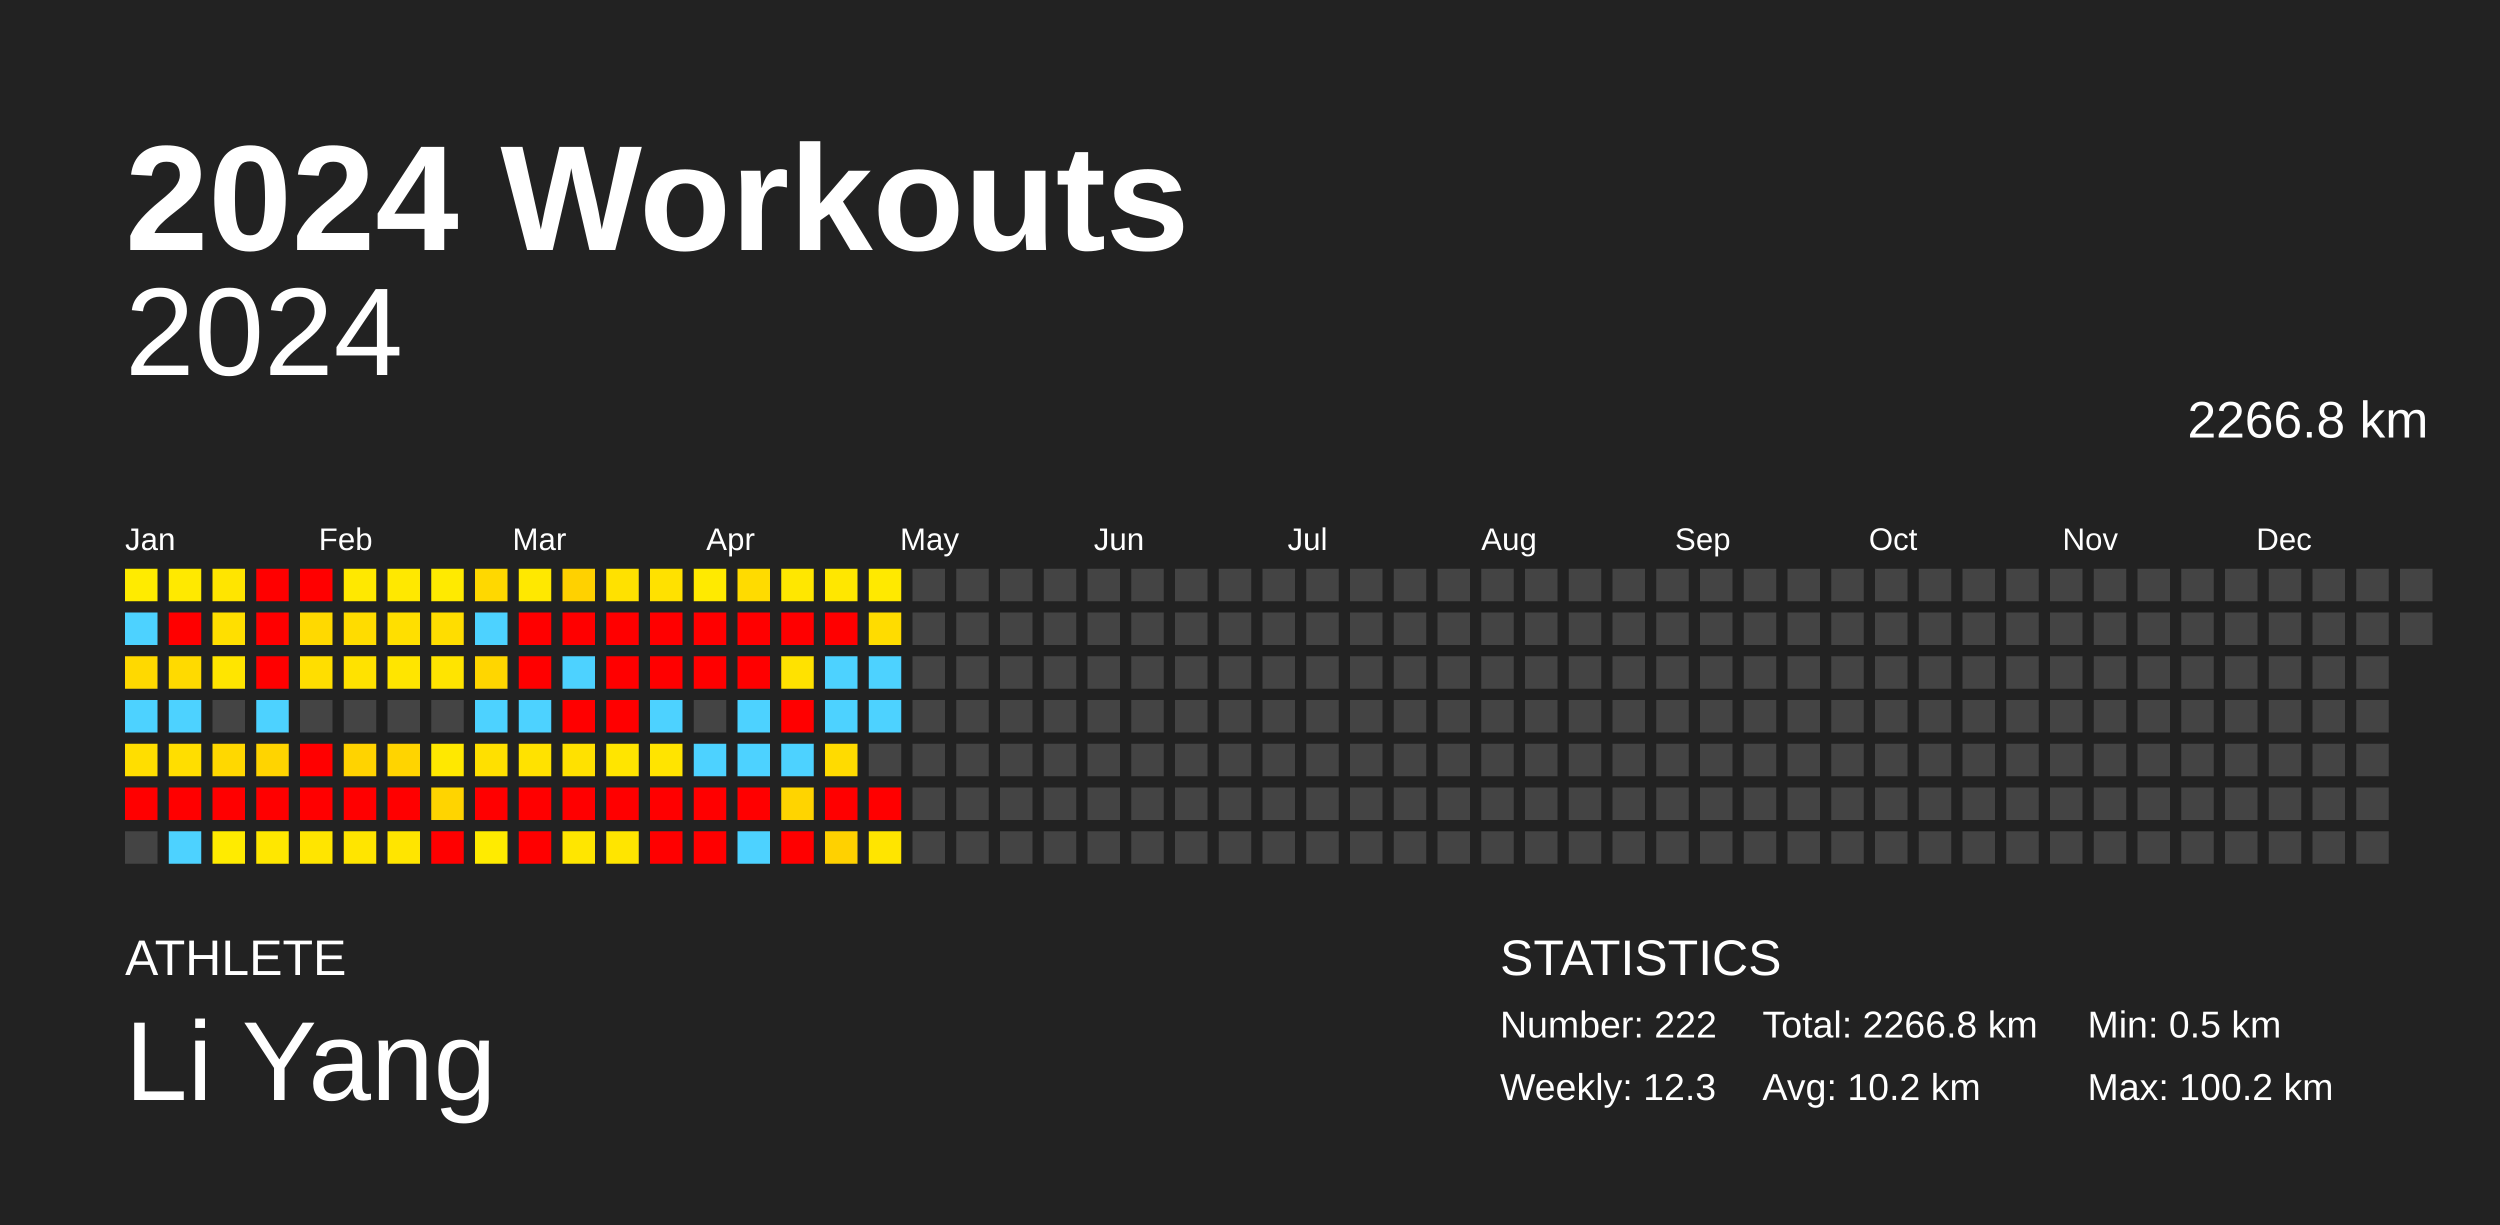
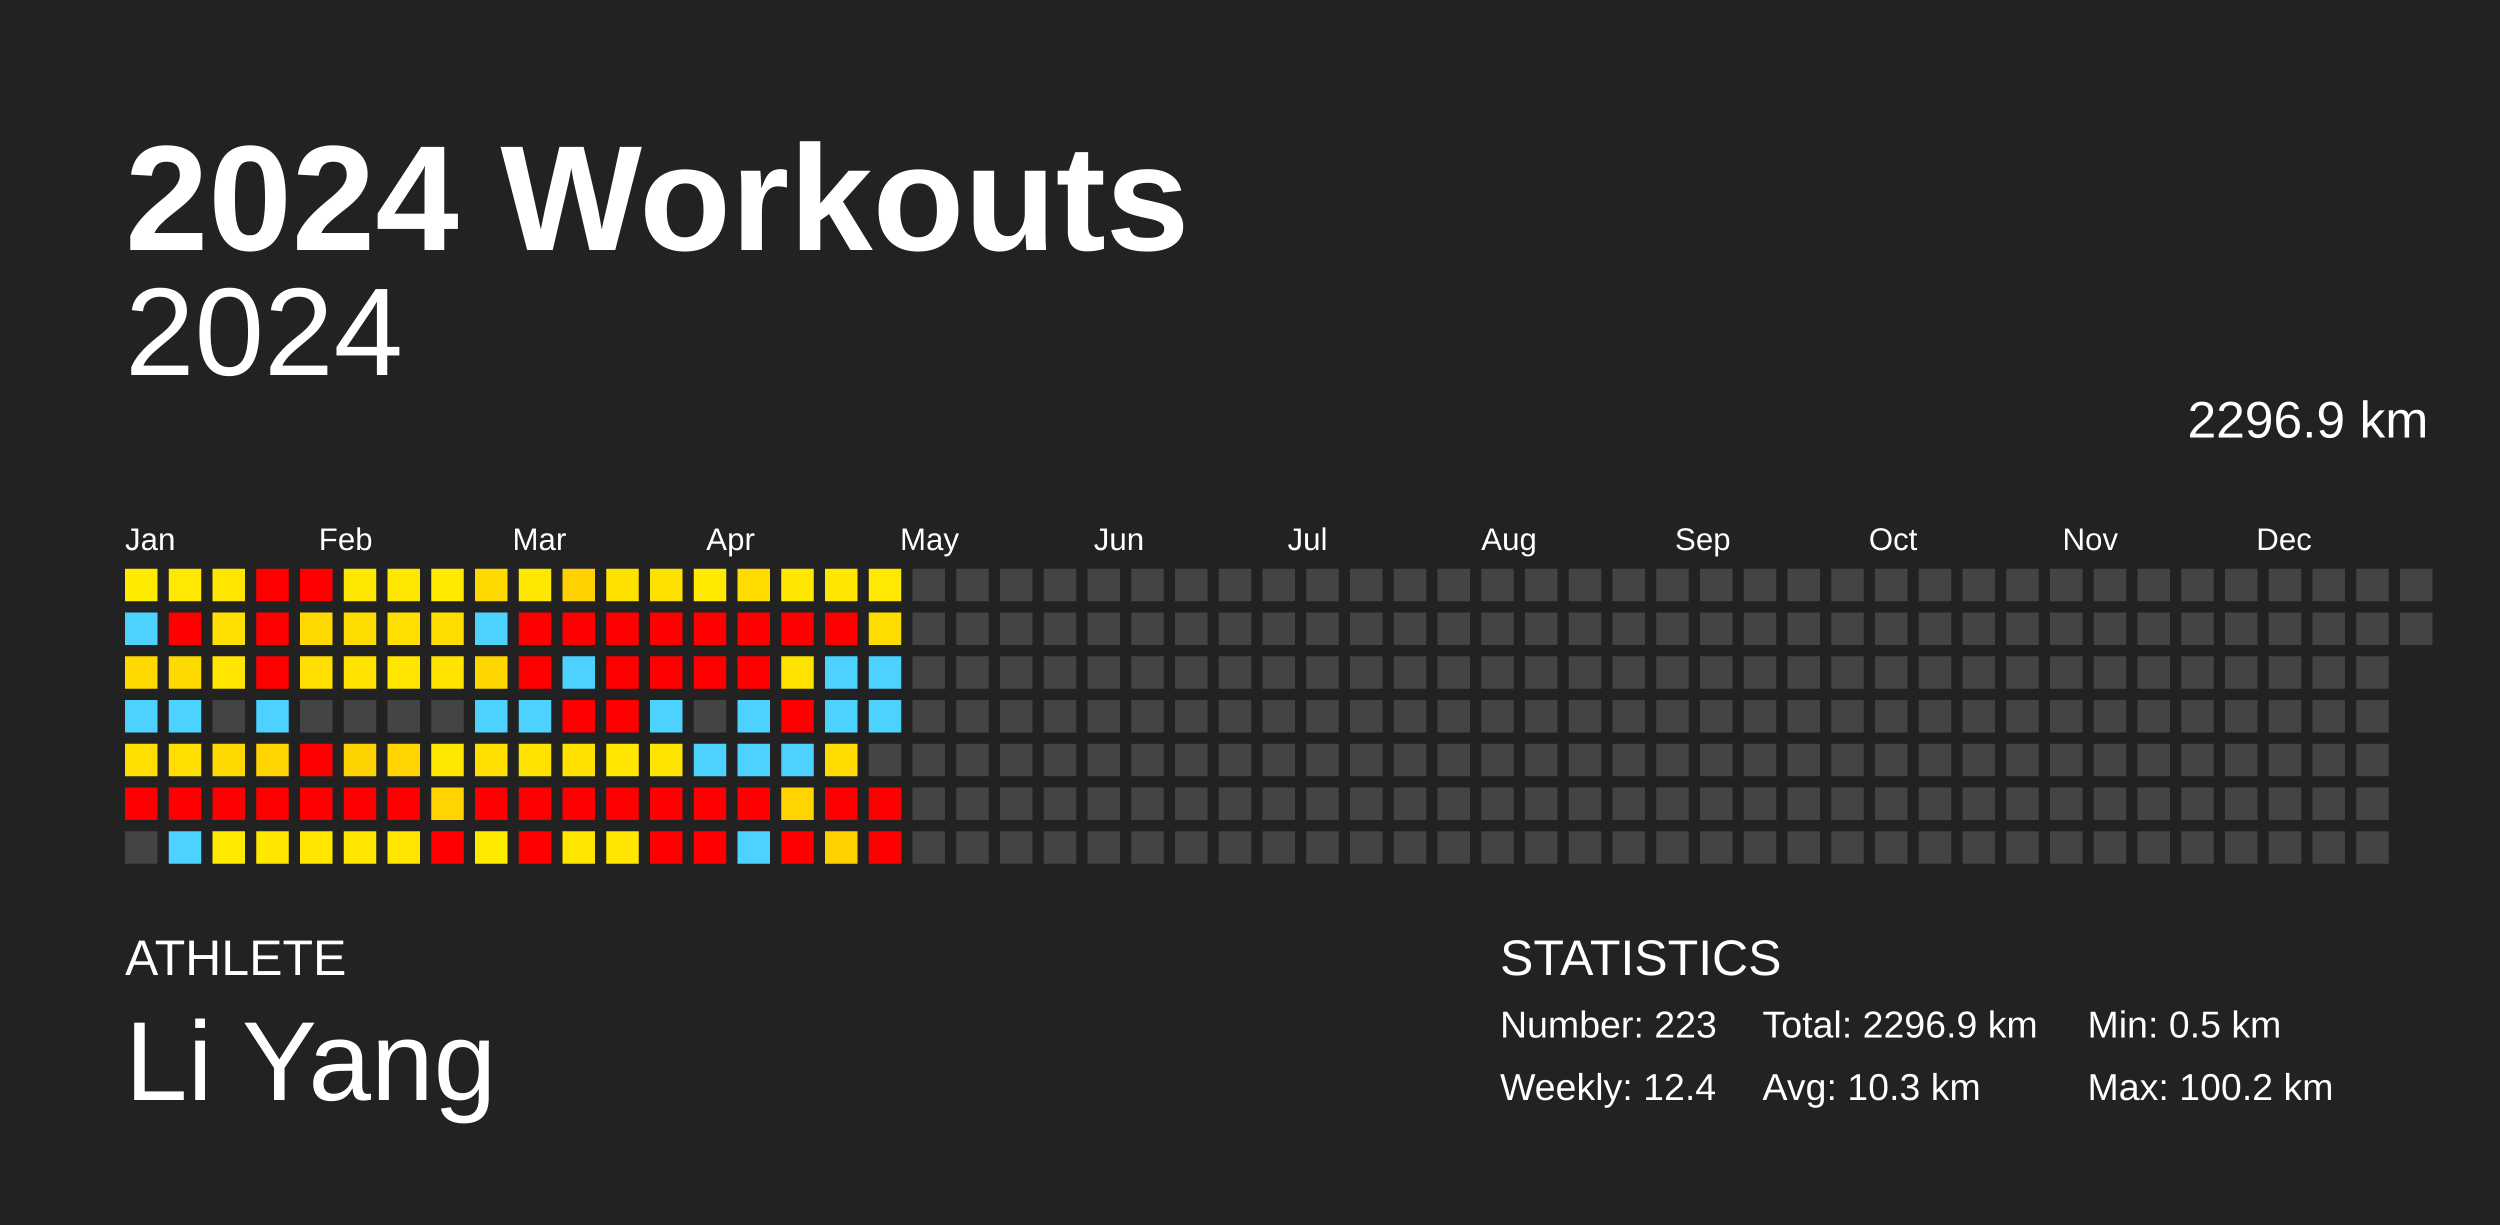
<svg xmlns="http://www.w3.org/2000/svg" baseProfile="full" height="98mm" version="1.1" viewBox="0,0,200,98" width="200mm">
  <defs />
  <rect fill="#222222" height="98" width="200" x="0" y="0" />
  <text fill="#FFFFFF" style="font-size:12px; font-family:Arial; font-weight:bold;" x="10" y="20">2024 Workouts</text>
  <text fill="#FFFFFF" style="font-size:4px; font-family:Arial" x="10" y="78">ATHLETE</text>
  <text fill="#FFFFFF" style="font-size:9px; font-family:Arial" x="10" y="88">Li Yang</text>
  <text fill="#FFFFFF" style="font-size:4px; font-family:Arial" x="120" y="78">STATISTICS</text>
-   <text fill="#FFFFFF" style="font-size:3px; font-family:Arial" x="120" y="83">Number: 222</text>
-   <text fill="#FFFFFF" style="font-size:3px; font-family:Arial" x="120" y="88">Weekly: 12.3</text>
-   <text fill="#FFFFFF" style="font-size:3px; font-family:Arial" x="141" y="83">Total: 2266.8 km</text>
-   <text fill="#FFFFFF" style="font-size:3px; font-family:Arial" x="141" y="88">Avg: 10.2 km</text>
+   <text fill="#FFFFFF" style="font-size:3px; font-family:Arial" x="120" y="83">Number: 223</text>
+   <text fill="#FFFFFF" style="font-size:3px; font-family:Arial" x="120" y="88">Weekly: 12.4</text>
+   <text fill="#FFFFFF" style="font-size:3px; font-family:Arial" x="141" y="83">Total: 2296.9 km</text>
+   <text fill="#FFFFFF" style="font-size:3px; font-family:Arial" x="141" y="88">Avg: 10.3 km</text>
  <text fill="#FFFFFF" style="font-size:3px; font-family:Arial" x="167" y="83">Min: 0.5 km</text>
  <text fill="#FFFFFF" style="font-size:3px; font-family:Arial" x="167" y="88">Max: 100.2 km</text>
  <text alignment-baseline="hanging" fill="#FFFFFF" style="font-size:10.0px; font-family:Arial;" x="10" y="30">2024</text>
-   <text alignment-baseline="hanging" fill="#FFFFFF" style="font-size:4.125px; font-family:Arial;" x="175" y="35">2266.8 km</text>
+   <text alignment-baseline="hanging" fill="#FFFFFF" style="font-size:4.125px; font-family:Arial;" x="175" y="35">2296.9 km</text>
  <text fill="#FFFFFF" style="font-size:2.5px; font-family:Arial" x="10.0" y="44">Jan</text>
  <text fill="#FFFFFF" style="font-size:2.5px; font-family:Arial" x="25.5" y="44">Feb</text>
  <text fill="#FFFFFF" style="font-size:2.5px; font-family:Arial" x="41.0" y="44">Mar</text>
  <text fill="#FFFFFF" style="font-size:2.5px; font-family:Arial" x="56.5" y="44">Apr</text>
  <text fill="#FFFFFF" style="font-size:2.5px; font-family:Arial" x="72.0" y="44">May</text>
  <text fill="#FFFFFF" style="font-size:2.5px; font-family:Arial" x="87.5" y="44">Jun</text>
  <text fill="#FFFFFF" style="font-size:2.5px; font-family:Arial" x="103.0" y="44">Jul</text>
  <text fill="#FFFFFF" style="font-size:2.5px; font-family:Arial" x="118.5" y="44">Aug</text>
  <text fill="#FFFFFF" style="font-size:2.5px; font-family:Arial" x="134.0" y="44">Sep</text>
  <text fill="#FFFFFF" style="font-size:2.5px; font-family:Arial" x="149.5" y="44">Oct</text>
  <text fill="#FFFFFF" style="font-size:2.5px; font-family:Arial" x="165.0" y="44">Nov</text>
  <text fill="#FFFFFF" style="font-size:2.5px; font-family:Arial" x="180.5" y="44">Dec</text>
  <rect fill="#ffeb00" height="2.6" width="2.6" x="10.0" y="45.5" />
  <rect fill="#4dd2ff" height="2.6" width="2.6" x="10.0" y="49.0" />
  <rect fill="#ffd900" height="2.6" width="2.6" x="10.0" y="52.5" />
  <rect fill="#4dd2ff" height="2.6" width="2.6" x="10.0" y="56.0" />
  <rect fill="#ffde00" height="2.6" width="2.6" x="10.0" y="59.5" />
  <rect fill="red" height="2.6" width="2.6" x="10.0" y="63.0" />
  <rect fill="#444444" height="2.6" width="2.6" x="10.0" y="66.5" />
  <rect fill="#ffe900" height="2.6" width="2.6" x="13.5" y="45.5" />
  <rect fill="red" height="2.6" width="2.6" x="13.5" y="49.0" />
  <rect fill="#ffda00" height="2.6" width="2.6" x="13.5" y="52.5" />
  <rect fill="#4dd2ff" height="2.6" width="2.6" x="13.5" y="56.0" />
  <rect fill="#ffde00" height="2.6" width="2.6" x="13.5" y="59.5" />
  <rect fill="red" height="2.6" width="2.6" x="13.5" y="63.0" />
  <rect fill="#4dd2ff" height="2.6" width="2.6" x="13.5" y="66.5" />
  <rect fill="#ffe500" height="2.6" width="2.6" x="17.0" y="45.5" />
  <rect fill="#ffdf00" height="2.6" width="2.6" x="17.0" y="49.0" />
  <rect fill="#ffe500" height="2.6" width="2.6" x="17.0" y="52.5" />
  <rect fill="#444444" height="2.6" width="2.6" x="17.0" y="56.0" />
  <rect fill="#ffd800" height="2.6" width="2.6" x="17.0" y="59.5" />
  <rect fill="red" height="2.6" width="2.6" x="17.0" y="63.0" />
  <rect fill="#ffeb00" height="2.6" width="2.6" x="17.0" y="66.5" />
  <rect fill="red" height="2.6" width="2.6" x="20.5" y="45.5" />
  <rect fill="red" height="2.6" width="2.6" x="20.5" y="49.0" />
  <rect fill="red" height="2.6" width="2.6" x="20.5" y="52.5" />
  <rect fill="#4dd2ff" height="2.6" width="2.6" x="20.5" y="56.0" />
  <rect fill="#ffd400" height="2.6" width="2.6" x="20.5" y="59.5" />
  <rect fill="red" height="2.6" width="2.6" x="20.5" y="63.0" />
  <rect fill="#ffe700" height="2.6" width="2.6" x="20.5" y="66.5" />
  <rect fill="red" height="2.6" width="2.6" x="24.0" y="45.5" />
  <rect fill="#ffd900" height="2.6" width="2.6" x="24.0" y="49.0" />
  <rect fill="#ffde00" height="2.6" width="2.6" x="24.0" y="52.5" />
  <rect fill="#444444" height="2.6" width="2.6" x="24.0" y="56.0" />
  <rect fill="red" height="2.6" width="2.6" x="24.0" y="59.5" />
  <rect fill="red" height="2.6" width="2.6" x="24.0" y="63.0" />
  <rect fill="#ffe500" height="2.6" width="2.6" x="24.0" y="66.5" />
  <rect fill="#ffe800" height="2.6" width="2.6" x="27.5" y="45.5" />
  <rect fill="#ffdc00" height="2.6" width="2.6" x="27.5" y="49.0" />
  <rect fill="#ffe200" height="2.6" width="2.6" x="27.5" y="52.5" />
  <rect fill="#444444" height="2.6" width="2.6" x="27.5" y="56.0" />
  <rect fill="#ffd300" height="2.6" width="2.6" x="27.5" y="59.5" />
  <rect fill="red" height="2.6" width="2.6" x="27.5" y="63.0" />
  <rect fill="#ffe500" height="2.6" width="2.6" x="27.5" y="66.5" />
  <rect fill="#ffe800" height="2.6" width="2.6" x="31.0" y="45.5" />
  <rect fill="#ffdf00" height="2.6" width="2.6" x="31.0" y="49.0" />
  <rect fill="#ffe500" height="2.6" width="2.6" x="31.0" y="52.5" />
  <rect fill="#444444" height="2.6" width="2.6" x="31.0" y="56.0" />
  <rect fill="#ffd400" height="2.6" width="2.6" x="31.0" y="59.5" />
  <rect fill="red" height="2.6" width="2.6" x="31.0" y="63.0" />
  <rect fill="#ffe500" height="2.6" width="2.6" x="31.0" y="66.5" />
  <rect fill="#ffea00" height="2.6" width="2.6" x="34.5" y="45.5" />
  <rect fill="#ffdd00" height="2.6" width="2.6" x="34.5" y="49.0" />
  <rect fill="#ffe400" height="2.6" width="2.6" x="34.5" y="52.5" />
  <rect fill="#444444" height="2.6" width="2.6" x="34.5" y="56.0" />
  <rect fill="#ffe800" height="2.6" width="2.6" x="34.5" y="59.5" />
  <rect fill="#ffd400" height="2.6" width="2.6" x="34.5" y="63.0" />
  <rect fill="red" height="2.6" width="2.6" x="34.5" y="66.5" />
  <rect fill="#ffd800" height="2.6" width="2.6" x="38.0" y="45.5" />
  <rect fill="#4dd2ff" height="2.6" width="2.6" x="38.0" y="49.0" />
  <rect fill="#ffd600" height="2.6" width="2.6" x="38.0" y="52.5" />
  <rect fill="#4dd2ff" height="2.6" width="2.6" x="38.0" y="56.0" />
  <rect fill="#ffe000" height="2.6" width="2.6" x="38.0" y="59.5" />
  <rect fill="red" height="2.6" width="2.6" x="38.0" y="63.0" />
  <rect fill="#ffeb00" height="2.6" width="2.6" x="38.0" y="66.5" />
  <rect fill="#ffe800" height="2.6" width="2.6" x="41.5" y="45.5" />
  <rect fill="red" height="2.6" width="2.6" x="41.5" y="49.0" />
  <rect fill="red" height="2.6" width="2.6" x="41.5" y="52.5" />
  <rect fill="#4dd2ff" height="2.6" width="2.6" x="41.5" y="56.0" />
  <rect fill="#ffe200" height="2.6" width="2.6" x="41.5" y="59.5" />
  <rect fill="red" height="2.6" width="2.6" x="41.5" y="63.0" />
  <rect fill="red" height="2.6" width="2.6" x="41.5" y="66.5" />
  <rect fill="#ffd100" height="2.6" width="2.6" x="45.0" y="45.5" />
  <rect fill="red" height="2.6" width="2.6" x="45.0" y="49.0" />
  <rect fill="#4dd2ff" height="2.6" width="2.6" x="45.0" y="52.5" />
  <rect fill="red" height="2.6" width="2.6" x="45.0" y="56.0" />
  <rect fill="#ffe100" height="2.6" width="2.6" x="45.0" y="59.5" />
  <rect fill="red" height="2.6" width="2.6" x="45.0" y="63.0" />
  <rect fill="#ffe600" height="2.6" width="2.6" x="45.0" y="66.5" />
  <rect fill="#ffe100" height="2.6" width="2.6" x="48.5" y="45.5" />
  <rect fill="red" height="2.6" width="2.6" x="48.5" y="49.0" />
  <rect fill="red" height="2.6" width="2.6" x="48.5" y="52.5" />
  <rect fill="red" height="2.6" width="2.6" x="48.5" y="56.0" />
  <rect fill="#ffe500" height="2.6" width="2.6" x="48.5" y="59.5" />
  <rect fill="red" height="2.6" width="2.6" x="48.5" y="63.0" />
  <rect fill="#ffe500" height="2.6" width="2.6" x="48.5" y="66.5" />
  <rect fill="#ffe100" height="2.6" width="2.6" x="52.0" y="45.5" />
  <rect fill="red" height="2.6" width="2.6" x="52.0" y="49.0" />
  <rect fill="red" height="2.6" width="2.6" x="52.0" y="52.5" />
  <rect fill="#4dd2ff" height="2.6" width="2.6" x="52.0" y="56.0" />
  <rect fill="#ffe400" height="2.6" width="2.6" x="52.0" y="59.5" />
  <rect fill="red" height="2.6" width="2.6" x="52.0" y="63.0" />
  <rect fill="red" height="2.6" width="2.6" x="52.0" y="66.5" />
  <rect fill="#ffea00" height="2.6" width="2.6" x="55.5" y="45.5" />
  <rect fill="red" height="2.6" width="2.6" x="55.5" y="49.0" />
  <rect fill="red" height="2.6" width="2.6" x="55.5" y="52.5" />
  <rect fill="#444444" height="2.6" width="2.6" x="55.5" y="56.0" />
  <rect fill="#4dd2ff" height="2.6" width="2.6" x="55.5" y="59.5" />
  <rect fill="red" height="2.6" width="2.6" x="55.5" y="63.0" />
  <rect fill="red" height="2.6" width="2.6" x="55.5" y="66.5" />
  <rect fill="#ffdb00" height="2.6" width="2.6" x="59.0" y="45.5" />
  <rect fill="red" height="2.6" width="2.6" x="59.0" y="49.0" />
  <rect fill="red" height="2.6" width="2.6" x="59.0" y="52.5" />
  <rect fill="#4dd2ff" height="2.6" width="2.6" x="59.0" y="56.0" />
  <rect fill="#4dd2ff" height="2.6" width="2.6" x="59.0" y="59.5" />
  <rect fill="red" height="2.6" width="2.6" x="59.0" y="63.0" />
  <rect fill="#4dd2ff" height="2.6" width="2.6" x="59.0" y="66.5" />
  <rect fill="#ffe700" height="2.6" width="2.6" x="62.5" y="45.5" />
  <rect fill="red" height="2.6" width="2.6" x="62.5" y="49.0" />
  <rect fill="#ffe200" height="2.6" width="2.6" x="62.5" y="52.5" />
  <rect fill="red" height="2.6" width="2.6" x="62.5" y="56.0" />
  <rect fill="#4dd2ff" height="2.6" width="2.6" x="62.5" y="59.5" />
  <rect fill="#ffd400" height="2.6" width="2.6" x="62.5" y="63.0" />
  <rect fill="red" height="2.6" width="2.6" x="62.5" y="66.5" />
  <rect fill="#ffe700" height="2.6" width="2.6" x="66.0" y="45.5" />
  <rect fill="red" height="2.6" width="2.6" x="66.0" y="49.0" />
  <rect fill="#4dd2ff" height="2.6" width="2.6" x="66.0" y="52.5" />
  <rect fill="#4dd2ff" height="2.6" width="2.6" x="66.0" y="56.0" />
  <rect fill="#ffdb00" height="2.6" width="2.6" x="66.0" y="59.5" />
  <rect fill="red" height="2.6" width="2.6" x="66.0" y="63.0" />
  <rect fill="#ffd100" height="2.6" width="2.6" x="66.0" y="66.5" />
  <rect fill="#ffe900" height="2.6" width="2.6" x="69.5" y="45.5" />
  <rect fill="#ffdc00" height="2.6" width="2.6" x="69.5" y="49.0" />
  <rect fill="#4dd2ff" height="2.6" width="2.6" x="69.5" y="52.5" />
  <rect fill="#4dd2ff" height="2.6" width="2.6" x="69.5" y="56.0" />
  <rect fill="#444444" height="2.6" width="2.6" x="69.5" y="59.5" />
  <rect fill="red" height="2.6" width="2.6" x="69.5" y="63.0" />
-   <rect fill="#ffe500" height="2.6" width="2.6" x="69.5" y="66.5" />
+   <rect fill="red" height="2.6" width="2.6" x="69.5" y="66.5" />
  <rect fill="#444444" height="2.6" width="2.6" x="73.0" y="45.5" />
  <rect fill="#444444" height="2.6" width="2.6" x="73.0" y="49.0" />
  <rect fill="#444444" height="2.6" width="2.6" x="73.0" y="52.5" />
  <rect fill="#444444" height="2.6" width="2.6" x="73.0" y="56.0" />
  <rect fill="#444444" height="2.6" width="2.6" x="73.0" y="59.5" />
  <rect fill="#444444" height="2.6" width="2.6" x="73.0" y="63.0" />
  <rect fill="#444444" height="2.6" width="2.6" x="73.0" y="66.5" />
  <rect fill="#444444" height="2.6" width="2.6" x="76.5" y="45.5" />
  <rect fill="#444444" height="2.6" width="2.6" x="76.5" y="49.0" />
  <rect fill="#444444" height="2.6" width="2.6" x="76.5" y="52.5" />
  <rect fill="#444444" height="2.6" width="2.6" x="76.5" y="56.0" />
  <rect fill="#444444" height="2.6" width="2.6" x="76.5" y="59.5" />
  <rect fill="#444444" height="2.6" width="2.6" x="76.5" y="63.0" />
  <rect fill="#444444" height="2.6" width="2.6" x="76.5" y="66.5" />
  <rect fill="#444444" height="2.6" width="2.6" x="80.0" y="45.5" />
  <rect fill="#444444" height="2.6" width="2.6" x="80.0" y="49.0" />
  <rect fill="#444444" height="2.6" width="2.6" x="80.0" y="52.5" />
  <rect fill="#444444" height="2.6" width="2.6" x="80.0" y="56.0" />
  <rect fill="#444444" height="2.6" width="2.6" x="80.0" y="59.5" />
  <rect fill="#444444" height="2.6" width="2.6" x="80.0" y="63.0" />
  <rect fill="#444444" height="2.6" width="2.6" x="80.0" y="66.5" />
  <rect fill="#444444" height="2.6" width="2.6" x="83.5" y="45.5" />
  <rect fill="#444444" height="2.6" width="2.6" x="83.5" y="49.0" />
  <rect fill="#444444" height="2.6" width="2.6" x="83.5" y="52.5" />
  <rect fill="#444444" height="2.6" width="2.6" x="83.5" y="56.0" />
  <rect fill="#444444" height="2.6" width="2.6" x="83.5" y="59.5" />
  <rect fill="#444444" height="2.6" width="2.6" x="83.5" y="63.0" />
  <rect fill="#444444" height="2.6" width="2.6" x="83.5" y="66.5" />
  <rect fill="#444444" height="2.6" width="2.6" x="87.0" y="45.5" />
  <rect fill="#444444" height="2.6" width="2.6" x="87.0" y="49.0" />
  <rect fill="#444444" height="2.6" width="2.6" x="87.0" y="52.5" />
  <rect fill="#444444" height="2.6" width="2.6" x="87.0" y="56.0" />
  <rect fill="#444444" height="2.6" width="2.6" x="87.0" y="59.5" />
  <rect fill="#444444" height="2.6" width="2.6" x="87.0" y="63.0" />
  <rect fill="#444444" height="2.6" width="2.6" x="87.0" y="66.5" />
  <rect fill="#444444" height="2.6" width="2.6" x="90.5" y="45.5" />
  <rect fill="#444444" height="2.6" width="2.6" x="90.5" y="49.0" />
  <rect fill="#444444" height="2.6" width="2.6" x="90.5" y="52.5" />
  <rect fill="#444444" height="2.6" width="2.6" x="90.5" y="56.0" />
  <rect fill="#444444" height="2.6" width="2.6" x="90.5" y="59.5" />
  <rect fill="#444444" height="2.6" width="2.6" x="90.5" y="63.0" />
  <rect fill="#444444" height="2.6" width="2.6" x="90.5" y="66.5" />
  <rect fill="#444444" height="2.6" width="2.6" x="94.0" y="45.5" />
  <rect fill="#444444" height="2.6" width="2.6" x="94.0" y="49.0" />
  <rect fill="#444444" height="2.6" width="2.6" x="94.0" y="52.5" />
  <rect fill="#444444" height="2.6" width="2.6" x="94.0" y="56.0" />
  <rect fill="#444444" height="2.6" width="2.6" x="94.0" y="59.5" />
  <rect fill="#444444" height="2.6" width="2.6" x="94.0" y="63.0" />
  <rect fill="#444444" height="2.6" width="2.6" x="94.0" y="66.5" />
  <rect fill="#444444" height="2.6" width="2.6" x="97.5" y="45.5" />
  <rect fill="#444444" height="2.6" width="2.6" x="97.5" y="49.0" />
  <rect fill="#444444" height="2.6" width="2.6" x="97.5" y="52.5" />
  <rect fill="#444444" height="2.6" width="2.6" x="97.5" y="56.0" />
  <rect fill="#444444" height="2.6" width="2.6" x="97.5" y="59.5" />
  <rect fill="#444444" height="2.6" width="2.6" x="97.5" y="63.0" />
  <rect fill="#444444" height="2.6" width="2.6" x="97.5" y="66.5" />
  <rect fill="#444444" height="2.6" width="2.6" x="101.0" y="45.5" />
  <rect fill="#444444" height="2.6" width="2.6" x="101.0" y="49.0" />
  <rect fill="#444444" height="2.6" width="2.6" x="101.0" y="52.5" />
  <rect fill="#444444" height="2.6" width="2.6" x="101.0" y="56.0" />
  <rect fill="#444444" height="2.6" width="2.6" x="101.0" y="59.5" />
  <rect fill="#444444" height="2.6" width="2.6" x="101.0" y="63.0" />
  <rect fill="#444444" height="2.6" width="2.6" x="101.0" y="66.5" />
  <rect fill="#444444" height="2.6" width="2.6" x="104.5" y="45.5" />
  <rect fill="#444444" height="2.6" width="2.6" x="104.5" y="49.0" />
  <rect fill="#444444" height="2.6" width="2.6" x="104.5" y="52.5" />
  <rect fill="#444444" height="2.6" width="2.6" x="104.5" y="56.0" />
  <rect fill="#444444" height="2.6" width="2.6" x="104.5" y="59.5" />
  <rect fill="#444444" height="2.6" width="2.6" x="104.5" y="63.0" />
  <rect fill="#444444" height="2.6" width="2.6" x="104.5" y="66.5" />
  <rect fill="#444444" height="2.6" width="2.6" x="108.0" y="45.5" />
  <rect fill="#444444" height="2.6" width="2.6" x="108.0" y="49.0" />
  <rect fill="#444444" height="2.6" width="2.6" x="108.0" y="52.5" />
  <rect fill="#444444" height="2.6" width="2.6" x="108.0" y="56.0" />
  <rect fill="#444444" height="2.6" width="2.6" x="108.0" y="59.5" />
  <rect fill="#444444" height="2.6" width="2.6" x="108.0" y="63.0" />
  <rect fill="#444444" height="2.6" width="2.6" x="108.0" y="66.5" />
  <rect fill="#444444" height="2.6" width="2.6" x="111.5" y="45.5" />
  <rect fill="#444444" height="2.6" width="2.6" x="111.5" y="49.0" />
  <rect fill="#444444" height="2.6" width="2.6" x="111.5" y="52.5" />
  <rect fill="#444444" height="2.6" width="2.6" x="111.5" y="56.0" />
  <rect fill="#444444" height="2.6" width="2.6" x="111.5" y="59.5" />
  <rect fill="#444444" height="2.6" width="2.6" x="111.5" y="63.0" />
  <rect fill="#444444" height="2.6" width="2.6" x="111.5" y="66.5" />
  <rect fill="#444444" height="2.6" width="2.6" x="115.0" y="45.5" />
  <rect fill="#444444" height="2.6" width="2.6" x="115.0" y="49.0" />
  <rect fill="#444444" height="2.6" width="2.6" x="115.0" y="52.5" />
  <rect fill="#444444" height="2.6" width="2.6" x="115.0" y="56.0" />
  <rect fill="#444444" height="2.6" width="2.6" x="115.0" y="59.5" />
  <rect fill="#444444" height="2.6" width="2.6" x="115.0" y="63.0" />
  <rect fill="#444444" height="2.6" width="2.6" x="115.0" y="66.5" />
  <rect fill="#444444" height="2.6" width="2.6" x="118.5" y="45.5" />
  <rect fill="#444444" height="2.6" width="2.6" x="118.5" y="49.0" />
  <rect fill="#444444" height="2.6" width="2.6" x="118.5" y="52.5" />
  <rect fill="#444444" height="2.6" width="2.6" x="118.5" y="56.0" />
  <rect fill="#444444" height="2.6" width="2.6" x="118.5" y="59.5" />
  <rect fill="#444444" height="2.6" width="2.6" x="118.5" y="63.0" />
  <rect fill="#444444" height="2.6" width="2.6" x="118.5" y="66.5" />
  <rect fill="#444444" height="2.6" width="2.6" x="122.0" y="45.5" />
  <rect fill="#444444" height="2.6" width="2.6" x="122.0" y="49.0" />
  <rect fill="#444444" height="2.6" width="2.6" x="122.0" y="52.5" />
  <rect fill="#444444" height="2.6" width="2.6" x="122.0" y="56.0" />
  <rect fill="#444444" height="2.6" width="2.6" x="122.0" y="59.5" />
  <rect fill="#444444" height="2.6" width="2.6" x="122.0" y="63.0" />
  <rect fill="#444444" height="2.6" width="2.6" x="122.0" y="66.5" />
  <rect fill="#444444" height="2.6" width="2.6" x="125.5" y="45.5" />
  <rect fill="#444444" height="2.6" width="2.6" x="125.5" y="49.0" />
  <rect fill="#444444" height="2.6" width="2.6" x="125.5" y="52.5" />
  <rect fill="#444444" height="2.6" width="2.6" x="125.5" y="56.0" />
  <rect fill="#444444" height="2.6" width="2.6" x="125.5" y="59.5" />
  <rect fill="#444444" height="2.6" width="2.6" x="125.5" y="63.0" />
  <rect fill="#444444" height="2.6" width="2.6" x="125.5" y="66.5" />
  <rect fill="#444444" height="2.6" width="2.6" x="129.0" y="45.5" />
  <rect fill="#444444" height="2.6" width="2.6" x="129.0" y="49.0" />
  <rect fill="#444444" height="2.6" width="2.6" x="129.0" y="52.5" />
  <rect fill="#444444" height="2.6" width="2.6" x="129.0" y="56.0" />
  <rect fill="#444444" height="2.6" width="2.6" x="129.0" y="59.5" />
  <rect fill="#444444" height="2.6" width="2.6" x="129.0" y="63.0" />
  <rect fill="#444444" height="2.6" width="2.6" x="129.0" y="66.5" />
  <rect fill="#444444" height="2.6" width="2.6" x="132.5" y="45.5" />
  <rect fill="#444444" height="2.6" width="2.6" x="132.5" y="49.0" />
  <rect fill="#444444" height="2.6" width="2.6" x="132.5" y="52.5" />
  <rect fill="#444444" height="2.6" width="2.6" x="132.5" y="56.0" />
  <rect fill="#444444" height="2.6" width="2.6" x="132.5" y="59.5" />
  <rect fill="#444444" height="2.6" width="2.6" x="132.5" y="63.0" />
  <rect fill="#444444" height="2.6" width="2.6" x="132.5" y="66.5" />
  <rect fill="#444444" height="2.6" width="2.6" x="136.0" y="45.5" />
  <rect fill="#444444" height="2.6" width="2.6" x="136.0" y="49.0" />
  <rect fill="#444444" height="2.6" width="2.6" x="136.0" y="52.5" />
  <rect fill="#444444" height="2.6" width="2.6" x="136.0" y="56.0" />
  <rect fill="#444444" height="2.6" width="2.6" x="136.0" y="59.5" />
  <rect fill="#444444" height="2.6" width="2.6" x="136.0" y="63.0" />
  <rect fill="#444444" height="2.6" width="2.6" x="136.0" y="66.5" />
  <rect fill="#444444" height="2.6" width="2.6" x="139.5" y="45.5" />
  <rect fill="#444444" height="2.6" width="2.6" x="139.5" y="49.0" />
  <rect fill="#444444" height="2.6" width="2.6" x="139.5" y="52.5" />
  <rect fill="#444444" height="2.6" width="2.6" x="139.5" y="56.0" />
  <rect fill="#444444" height="2.6" width="2.6" x="139.5" y="59.5" />
  <rect fill="#444444" height="2.6" width="2.6" x="139.5" y="63.0" />
  <rect fill="#444444" height="2.6" width="2.6" x="139.5" y="66.5" />
  <rect fill="#444444" height="2.6" width="2.6" x="143.0" y="45.5" />
  <rect fill="#444444" height="2.6" width="2.6" x="143.0" y="49.0" />
  <rect fill="#444444" height="2.6" width="2.6" x="143.0" y="52.5" />
  <rect fill="#444444" height="2.6" width="2.6" x="143.0" y="56.0" />
  <rect fill="#444444" height="2.6" width="2.6" x="143.0" y="59.5" />
  <rect fill="#444444" height="2.6" width="2.6" x="143.0" y="63.0" />
  <rect fill="#444444" height="2.6" width="2.6" x="143.0" y="66.5" />
  <rect fill="#444444" height="2.6" width="2.6" x="146.5" y="45.5" />
  <rect fill="#444444" height="2.6" width="2.6" x="146.5" y="49.0" />
  <rect fill="#444444" height="2.6" width="2.6" x="146.5" y="52.5" />
  <rect fill="#444444" height="2.6" width="2.6" x="146.5" y="56.0" />
  <rect fill="#444444" height="2.6" width="2.6" x="146.5" y="59.5" />
  <rect fill="#444444" height="2.6" width="2.6" x="146.5" y="63.0" />
  <rect fill="#444444" height="2.6" width="2.6" x="146.5" y="66.5" />
  <rect fill="#444444" height="2.6" width="2.6" x="150.0" y="45.5" />
  <rect fill="#444444" height="2.6" width="2.6" x="150.0" y="49.0" />
  <rect fill="#444444" height="2.6" width="2.6" x="150.0" y="52.5" />
  <rect fill="#444444" height="2.6" width="2.6" x="150.0" y="56.0" />
  <rect fill="#444444" height="2.6" width="2.6" x="150.0" y="59.5" />
  <rect fill="#444444" height="2.6" width="2.6" x="150.0" y="63.0" />
  <rect fill="#444444" height="2.6" width="2.6" x="150.0" y="66.5" />
  <rect fill="#444444" height="2.6" width="2.6" x="153.5" y="45.5" />
  <rect fill="#444444" height="2.6" width="2.6" x="153.5" y="49.0" />
  <rect fill="#444444" height="2.6" width="2.6" x="153.5" y="52.5" />
  <rect fill="#444444" height="2.6" width="2.6" x="153.5" y="56.0" />
  <rect fill="#444444" height="2.6" width="2.6" x="153.5" y="59.5" />
  <rect fill="#444444" height="2.6" width="2.6" x="153.5" y="63.0" />
  <rect fill="#444444" height="2.6" width="2.6" x="153.5" y="66.5" />
  <rect fill="#444444" height="2.6" width="2.6" x="157.0" y="45.5" />
  <rect fill="#444444" height="2.6" width="2.6" x="157.0" y="49.0" />
  <rect fill="#444444" height="2.6" width="2.6" x="157.0" y="52.5" />
  <rect fill="#444444" height="2.6" width="2.6" x="157.0" y="56.0" />
  <rect fill="#444444" height="2.6" width="2.6" x="157.0" y="59.5" />
  <rect fill="#444444" height="2.6" width="2.6" x="157.0" y="63.0" />
  <rect fill="#444444" height="2.6" width="2.6" x="157.0" y="66.5" />
  <rect fill="#444444" height="2.6" width="2.6" x="160.5" y="45.5" />
  <rect fill="#444444" height="2.6" width="2.6" x="160.5" y="49.0" />
  <rect fill="#444444" height="2.6" width="2.6" x="160.5" y="52.5" />
  <rect fill="#444444" height="2.6" width="2.6" x="160.5" y="56.0" />
  <rect fill="#444444" height="2.6" width="2.6" x="160.5" y="59.5" />
  <rect fill="#444444" height="2.6" width="2.6" x="160.5" y="63.0" />
  <rect fill="#444444" height="2.6" width="2.6" x="160.5" y="66.5" />
  <rect fill="#444444" height="2.6" width="2.6" x="164.0" y="45.5" />
  <rect fill="#444444" height="2.6" width="2.6" x="164.0" y="49.0" />
  <rect fill="#444444" height="2.6" width="2.6" x="164.0" y="52.5" />
  <rect fill="#444444" height="2.6" width="2.6" x="164.0" y="56.0" />
  <rect fill="#444444" height="2.6" width="2.6" x="164.0" y="59.5" />
  <rect fill="#444444" height="2.6" width="2.6" x="164.0" y="63.0" />
  <rect fill="#444444" height="2.6" width="2.6" x="164.0" y="66.5" />
  <rect fill="#444444" height="2.6" width="2.6" x="167.5" y="45.5" />
  <rect fill="#444444" height="2.6" width="2.6" x="167.5" y="49.0" />
  <rect fill="#444444" height="2.6" width="2.6" x="167.5" y="52.5" />
  <rect fill="#444444" height="2.6" width="2.6" x="167.5" y="56.0" />
  <rect fill="#444444" height="2.6" width="2.6" x="167.5" y="59.5" />
  <rect fill="#444444" height="2.6" width="2.6" x="167.5" y="63.0" />
  <rect fill="#444444" height="2.6" width="2.6" x="167.5" y="66.5" />
  <rect fill="#444444" height="2.6" width="2.6" x="171.0" y="45.5" />
  <rect fill="#444444" height="2.6" width="2.6" x="171.0" y="49.0" />
  <rect fill="#444444" height="2.6" width="2.6" x="171.0" y="52.5" />
  <rect fill="#444444" height="2.6" width="2.6" x="171.0" y="56.0" />
  <rect fill="#444444" height="2.6" width="2.6" x="171.0" y="59.5" />
  <rect fill="#444444" height="2.6" width="2.6" x="171.0" y="63.0" />
  <rect fill="#444444" height="2.6" width="2.6" x="171.0" y="66.5" />
  <rect fill="#444444" height="2.6" width="2.6" x="174.5" y="45.5" />
  <rect fill="#444444" height="2.6" width="2.6" x="174.5" y="49.0" />
  <rect fill="#444444" height="2.6" width="2.6" x="174.5" y="52.5" />
  <rect fill="#444444" height="2.6" width="2.6" x="174.5" y="56.0" />
  <rect fill="#444444" height="2.6" width="2.6" x="174.5" y="59.5" />
  <rect fill="#444444" height="2.6" width="2.6" x="174.5" y="63.0" />
  <rect fill="#444444" height="2.6" width="2.6" x="174.5" y="66.5" />
  <rect fill="#444444" height="2.6" width="2.6" x="178.0" y="45.5" />
  <rect fill="#444444" height="2.6" width="2.6" x="178.0" y="49.0" />
  <rect fill="#444444" height="2.6" width="2.6" x="178.0" y="52.5" />
  <rect fill="#444444" height="2.6" width="2.6" x="178.0" y="56.0" />
  <rect fill="#444444" height="2.6" width="2.6" x="178.0" y="59.5" />
  <rect fill="#444444" height="2.6" width="2.6" x="178.0" y="63.0" />
  <rect fill="#444444" height="2.6" width="2.6" x="178.0" y="66.5" />
  <rect fill="#444444" height="2.6" width="2.6" x="181.5" y="45.5" />
  <rect fill="#444444" height="2.6" width="2.6" x="181.5" y="49.0" />
  <rect fill="#444444" height="2.6" width="2.6" x="181.5" y="52.5" />
  <rect fill="#444444" height="2.6" width="2.6" x="181.5" y="56.0" />
  <rect fill="#444444" height="2.6" width="2.6" x="181.5" y="59.5" />
  <rect fill="#444444" height="2.6" width="2.6" x="181.5" y="63.0" />
  <rect fill="#444444" height="2.6" width="2.6" x="181.5" y="66.5" />
  <rect fill="#444444" height="2.6" width="2.6" x="185.0" y="45.5" />
  <rect fill="#444444" height="2.6" width="2.6" x="185.0" y="49.0" />
  <rect fill="#444444" height="2.6" width="2.6" x="185.0" y="52.5" />
  <rect fill="#444444" height="2.6" width="2.6" x="185.0" y="56.0" />
  <rect fill="#444444" height="2.6" width="2.6" x="185.0" y="59.5" />
  <rect fill="#444444" height="2.6" width="2.6" x="185.0" y="63.0" />
  <rect fill="#444444" height="2.6" width="2.6" x="185.0" y="66.5" />
  <rect fill="#444444" height="2.6" width="2.6" x="188.5" y="45.5" />
  <rect fill="#444444" height="2.6" width="2.6" x="188.5" y="49.0" />
  <rect fill="#444444" height="2.6" width="2.6" x="188.5" y="52.5" />
  <rect fill="#444444" height="2.6" width="2.6" x="188.5" y="56.0" />
  <rect fill="#444444" height="2.6" width="2.6" x="188.5" y="59.5" />
  <rect fill="#444444" height="2.6" width="2.6" x="188.5" y="63.0" />
  <rect fill="#444444" height="2.6" width="2.6" x="188.5" y="66.5" />
  <rect fill="#444444" height="2.6" width="2.6" x="192.0" y="45.5" />
  <rect fill="#444444" height="2.6" width="2.6" x="192.0" y="49.0" />
</svg>
